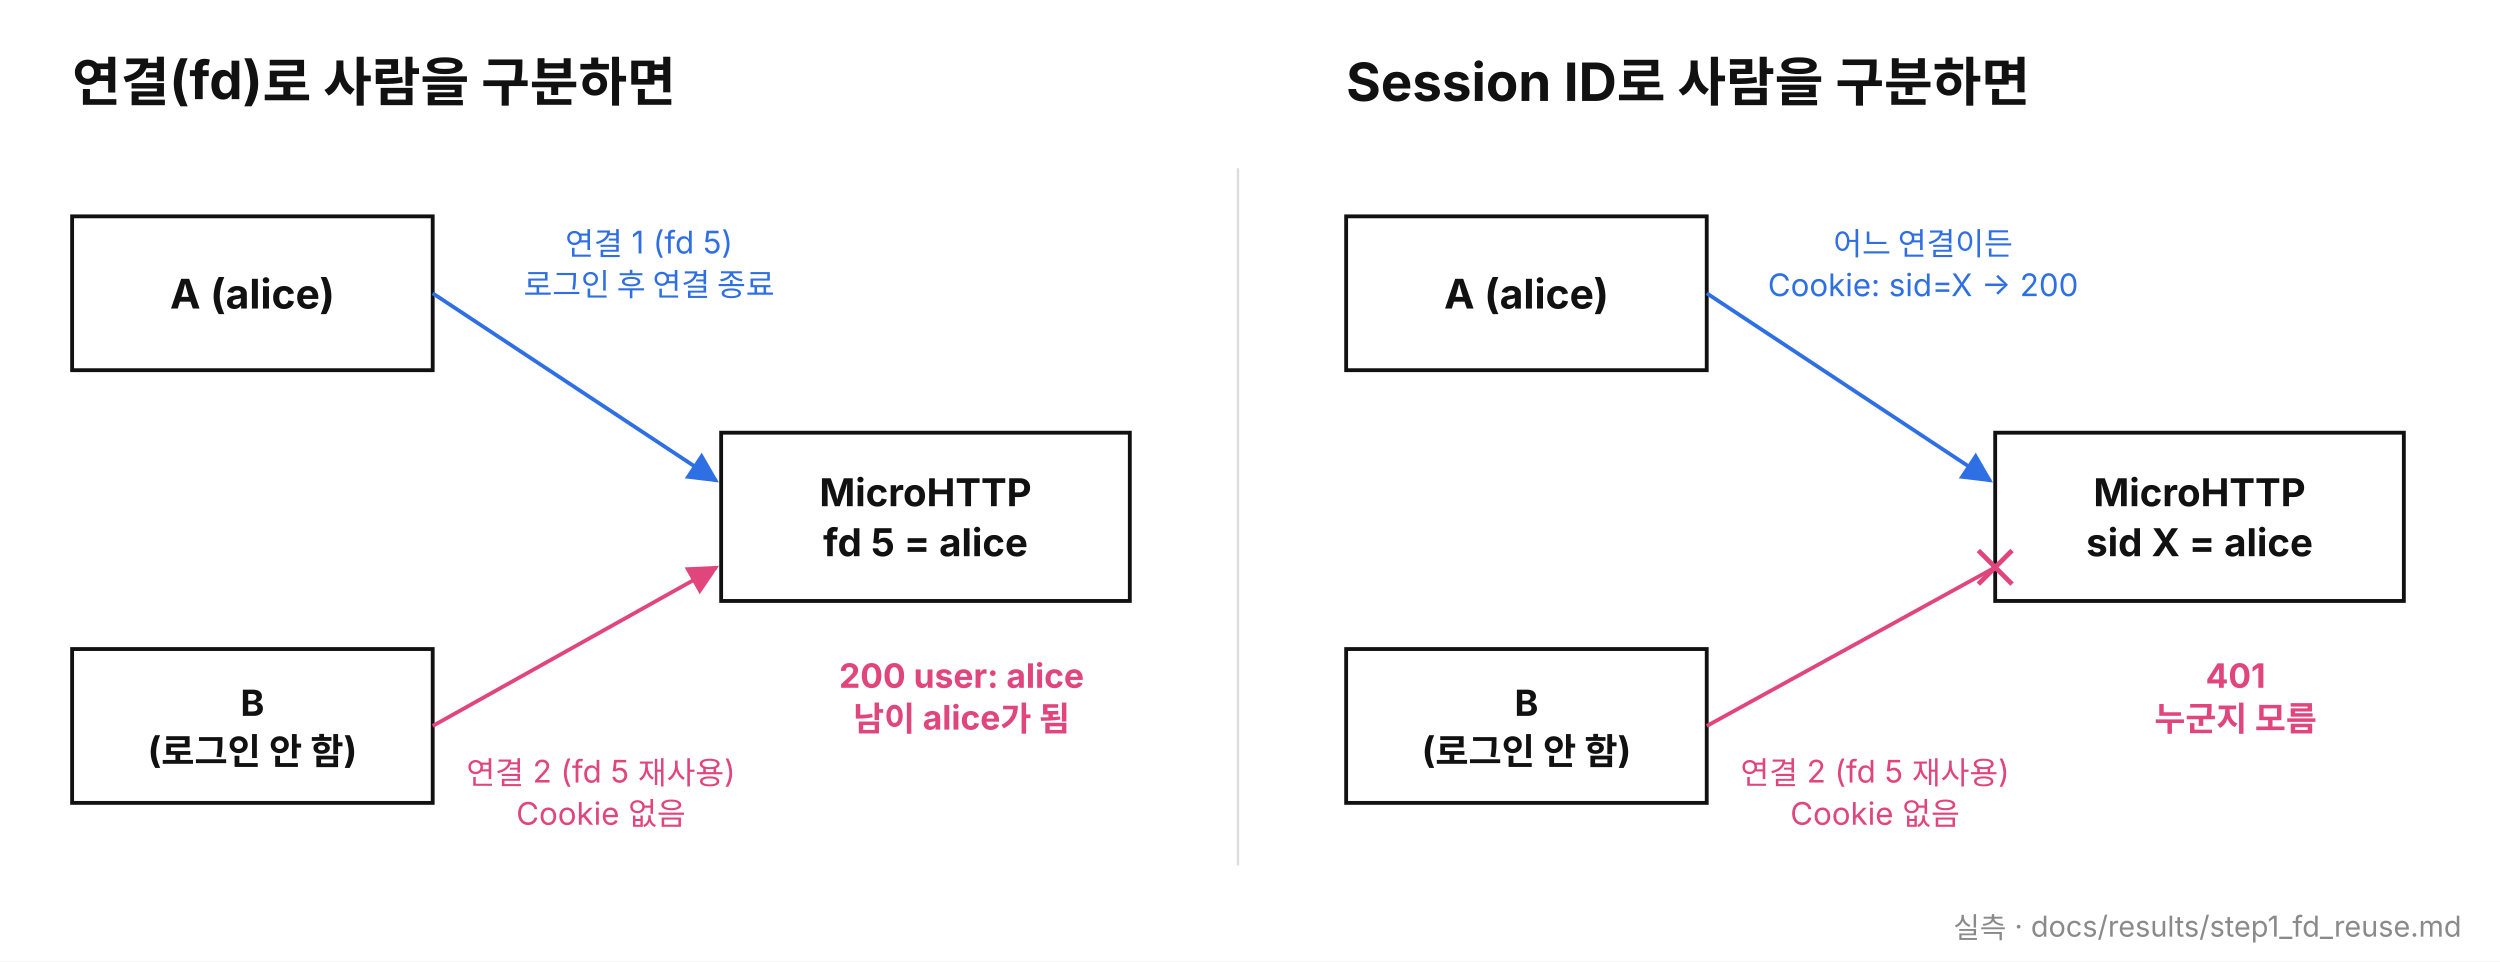
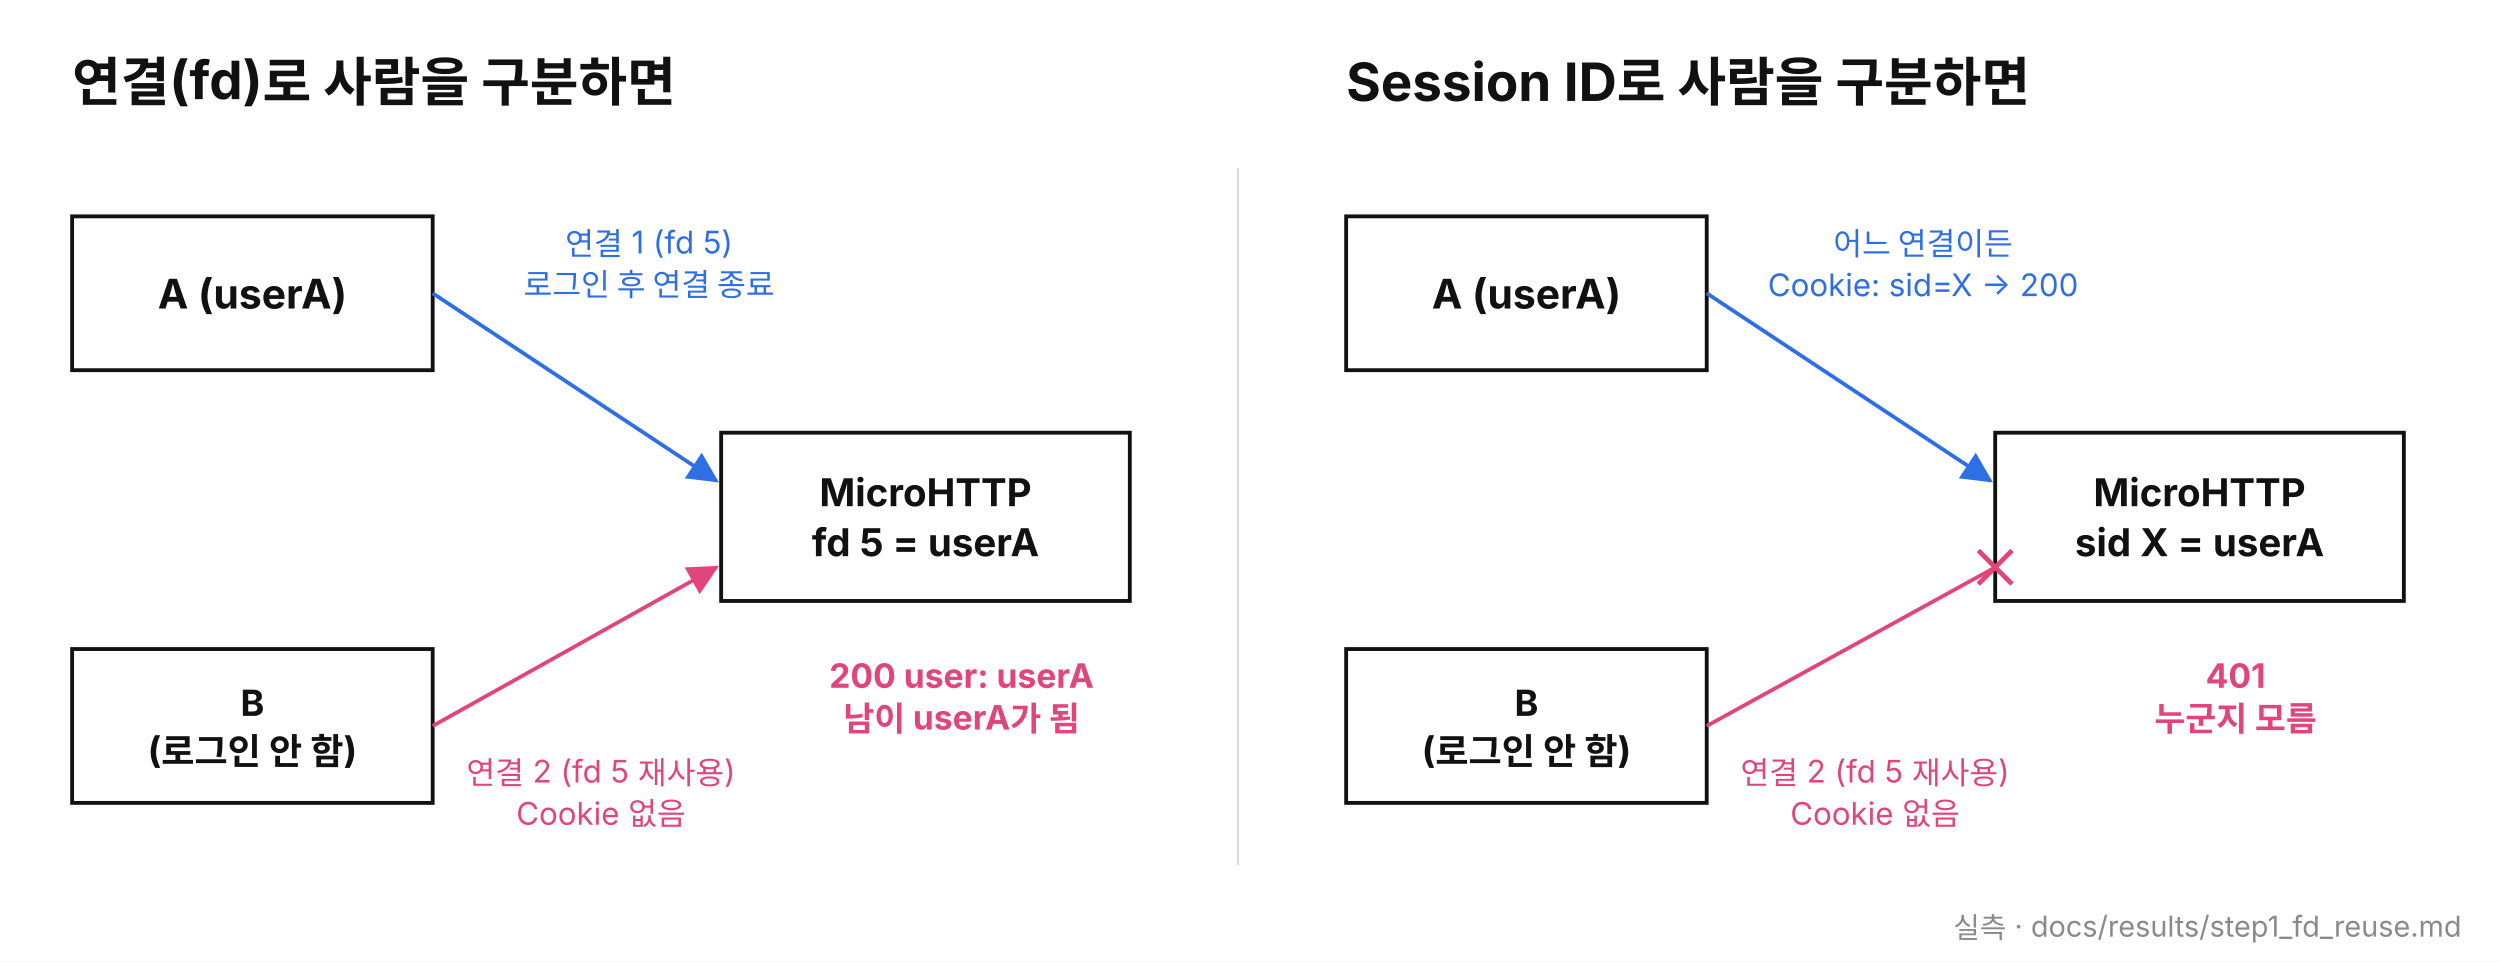
<svg xmlns="http://www.w3.org/2000/svg" width="1040" height="400" viewBox="0 0 1040 400" font-family="-apple-system, 'Apple SD Gothic Neo', 'Noto Sans KR', 'Malgun Gothic', sans-serif">
  <defs>
    <marker id="blue" viewBox="0 0 10 10" refX="9" refY="5" markerWidth="8" markerHeight="8" orient="auto">
      <path d="M0,0 L10,5 L0,10 z" fill="#2f6fe4" />
    </marker>
    <marker id="blue-start" viewBox="0 0 10 10" refX="1" refY="5" markerWidth="8" markerHeight="8" orient="auto">
      <path d="M10,0 L0,5 L10,10 z" fill="#2f6fe4" />
    </marker>
    <marker id="pink" viewBox="0 0 10 10" refX="9" refY="5" markerWidth="8" markerHeight="8" orient="auto">
      <path d="M0,0 L10,5 L0,10 z" fill="#e0457b" />
    </marker>
    <marker id="pink-start" viewBox="0 0 10 10" refX="1" refY="5" markerWidth="8" markerHeight="8" orient="auto">
      <path d="M10,0 L0,5 L10,10 z" fill="#e0457b" />
    </marker>
    <marker id="gray" viewBox="0 0 10 10" refX="9" refY="5" markerWidth="8" markerHeight="8" orient="auto">
      <path d="M0,0 L10,5 L0,10 z" fill="#8a8a8a" />
    </marker>
    <marker id="gray-start" viewBox="0 0 10 10" refX="1" refY="5" markerWidth="8" markerHeight="8" orient="auto">
      <path d="M10,0 L0,5 L10,10 z" fill="#8a8a8a" />
    </marker>
  </defs>
  <rect width="1040" height="400" fill="#ffffff" />
  <text x="30" y="42" font-size="22" font-weight="700" fill="#111111">연결(fd)로 사람을 구분하면</text>
  <rect x="30" y="90" width="150" height="64" fill="#ffffff" stroke="#111111" stroke-width="1.6" />
-   <text x="105.0" y="122.0" font-size="17" font-weight="700" fill="#111111" text-anchor="middle" dominant-baseline="middle">A (alice)</text>
+   <text x="105.0" y="122.0" font-size="17" font-weight="700" fill="#111111" text-anchor="middle" dominant-baseline="middle">A (userA)</text>
  <rect x="30" y="270" width="150" height="64" fill="#ffffff" stroke="#111111" stroke-width="1.6" />
  <text x="105.0" y="292.2" font-size="15" font-weight="700" fill="#111111" text-anchor="middle" dominant-baseline="middle">B</text>
  <text x="105.0" y="311.8" font-size="15" font-weight="700" fill="#111111" text-anchor="middle" dominant-baseline="middle">(로그인 안 함)</text>
  <rect x="300" y="180" width="170" height="70" fill="#ffffff" stroke="#111111" stroke-width="1.6" />
  <text x="385.0" y="204.6" font-size="16" font-weight="700" fill="#111111" text-anchor="middle" dominant-baseline="middle">MicroHTTP</text>
-   <text x="385.0" y="225.4" font-size="16" font-weight="700" fill="#111111" text-anchor="middle" dominant-baseline="middle">fd 5 = alice</text>
+   <text x="385.0" y="225.4" font-size="16" font-weight="700" fill="#111111" text-anchor="middle" dominant-baseline="middle">fd 5 = userA</text>
  <line x1="180" y1="122" x2="298" y2="200" stroke="#2f6fe4" stroke-width="1.6" marker-end="url(#blue)" />
  <text x="270" y="101.5" font-size="13" font-weight="400" fill="#2f6fe4" text-anchor="middle" dominant-baseline="middle">연결 1 (fd 5)</text>
  <text x="270" y="118.5" font-size="13" font-weight="400" fill="#2f6fe4" text-anchor="middle" dominant-baseline="middle">로그인 후 연결 종료</text>
  <line x1="180" y1="302" x2="298" y2="236" stroke="#e0457b" stroke-width="1.6" marker-end="url(#pink)" />
  <text x="250" y="321.6" font-size="13" font-weight="400" fill="#e0457b" text-anchor="middle" dominant-baseline="middle">연결 2 (fd 5 재사용)</text>
  <text x="250" y="338.4" font-size="13" font-weight="400" fill="#e0457b" text-anchor="middle" dominant-baseline="middle">Cookie 없음</text>
-   <text x="400" y="280.9" font-size="14" font-weight="700" fill="#e0457b" text-anchor="middle" dominant-baseline="middle">200  user: alice</text>
-   <text x="400" y="299.1" font-size="14" font-weight="700" fill="#e0457b" text-anchor="middle" dominant-baseline="middle">남이 alice가 됨</text>
+   <text x="400" y="280.9" font-size="14" font-weight="700" fill="#e0457b" text-anchor="middle" dominant-baseline="middle">200  user: userA</text>
+   <text x="400" y="299.1" font-size="14" font-weight="700" fill="#e0457b" text-anchor="middle" dominant-baseline="middle">남이 userA가 됨</text>
  <text x="560" y="42" font-size="22" font-weight="700" fill="#111111">Session ID로 사람을 구분하면</text>
  <rect x="560" y="90" width="150" height="64" fill="#ffffff" stroke="#111111" stroke-width="1.6" />
-   <text x="635.0" y="122.0" font-size="17" font-weight="700" fill="#111111" text-anchor="middle" dominant-baseline="middle">A (alice)</text>
+   <text x="635.0" y="122.0" font-size="17" font-weight="700" fill="#111111" text-anchor="middle" dominant-baseline="middle">A (userA)</text>
  <rect x="560" y="270" width="150" height="64" fill="#ffffff" stroke="#111111" stroke-width="1.6" />
  <text x="635.0" y="292.2" font-size="15" font-weight="700" fill="#111111" text-anchor="middle" dominant-baseline="middle">B</text>
  <text x="635.0" y="311.8" font-size="15" font-weight="700" fill="#111111" text-anchor="middle" dominant-baseline="middle">(로그인 안 함)</text>
  <rect x="830" y="180" width="170" height="70" fill="#ffffff" stroke="#111111" stroke-width="1.6" />
  <text x="915.0" y="204.6" font-size="16" font-weight="700" fill="#111111" text-anchor="middle" dominant-baseline="middle">MicroHTTP</text>
-   <text x="915.0" y="225.4" font-size="16" font-weight="700" fill="#111111" text-anchor="middle" dominant-baseline="middle">sid X = alice</text>
+   <text x="915.0" y="225.4" font-size="16" font-weight="700" fill="#111111" text-anchor="middle" dominant-baseline="middle">sid X = userA</text>
  <line x1="710" y1="122" x2="828" y2="200" stroke="#2f6fe4" stroke-width="1.6" marker-end="url(#blue)" />
  <text x="800" y="101.5" font-size="13" font-weight="400" fill="#2f6fe4" text-anchor="middle" dominant-baseline="middle">어느 연결이든</text>
  <text x="800" y="118.5" font-size="13" font-weight="400" fill="#2f6fe4" text-anchor="middle" dominant-baseline="middle">Cookie: sid=X → 200</text>
  <line x1="710" y1="302" x2="830" y2="236" stroke="#e0457b" stroke-width="1.6" />
  <path d="M823,229 L837,243 M823,243 L837,229" stroke="#e0457b" stroke-width="2" />
  <text x="780" y="321.6" font-size="13" font-weight="400" fill="#e0457b" text-anchor="middle" dominant-baseline="middle">연결 2 (fd 5 재사용)</text>
  <text x="780" y="338.4" font-size="13" font-weight="400" fill="#e0457b" text-anchor="middle" dominant-baseline="middle">Cookie 없음</text>
  <text x="930" y="280.9" font-size="14" font-weight="700" fill="#e0457b" text-anchor="middle" dominant-baseline="middle">401</text>
  <text x="930" y="299.1" font-size="14" font-weight="700" fill="#e0457b" text-anchor="middle" dominant-baseline="middle">누군지 모름</text>
  <line x1="515" y1="70" x2="515" y2="360" stroke="#dddddd" stroke-width="1" />
  <text x="1024" y="386.0" font-size="12" font-weight="400" fill="#8a8a8a" text-anchor="end" dominant-baseline="middle">실측 · docs/results/step1_fd_reuse.md</text>
</svg>
